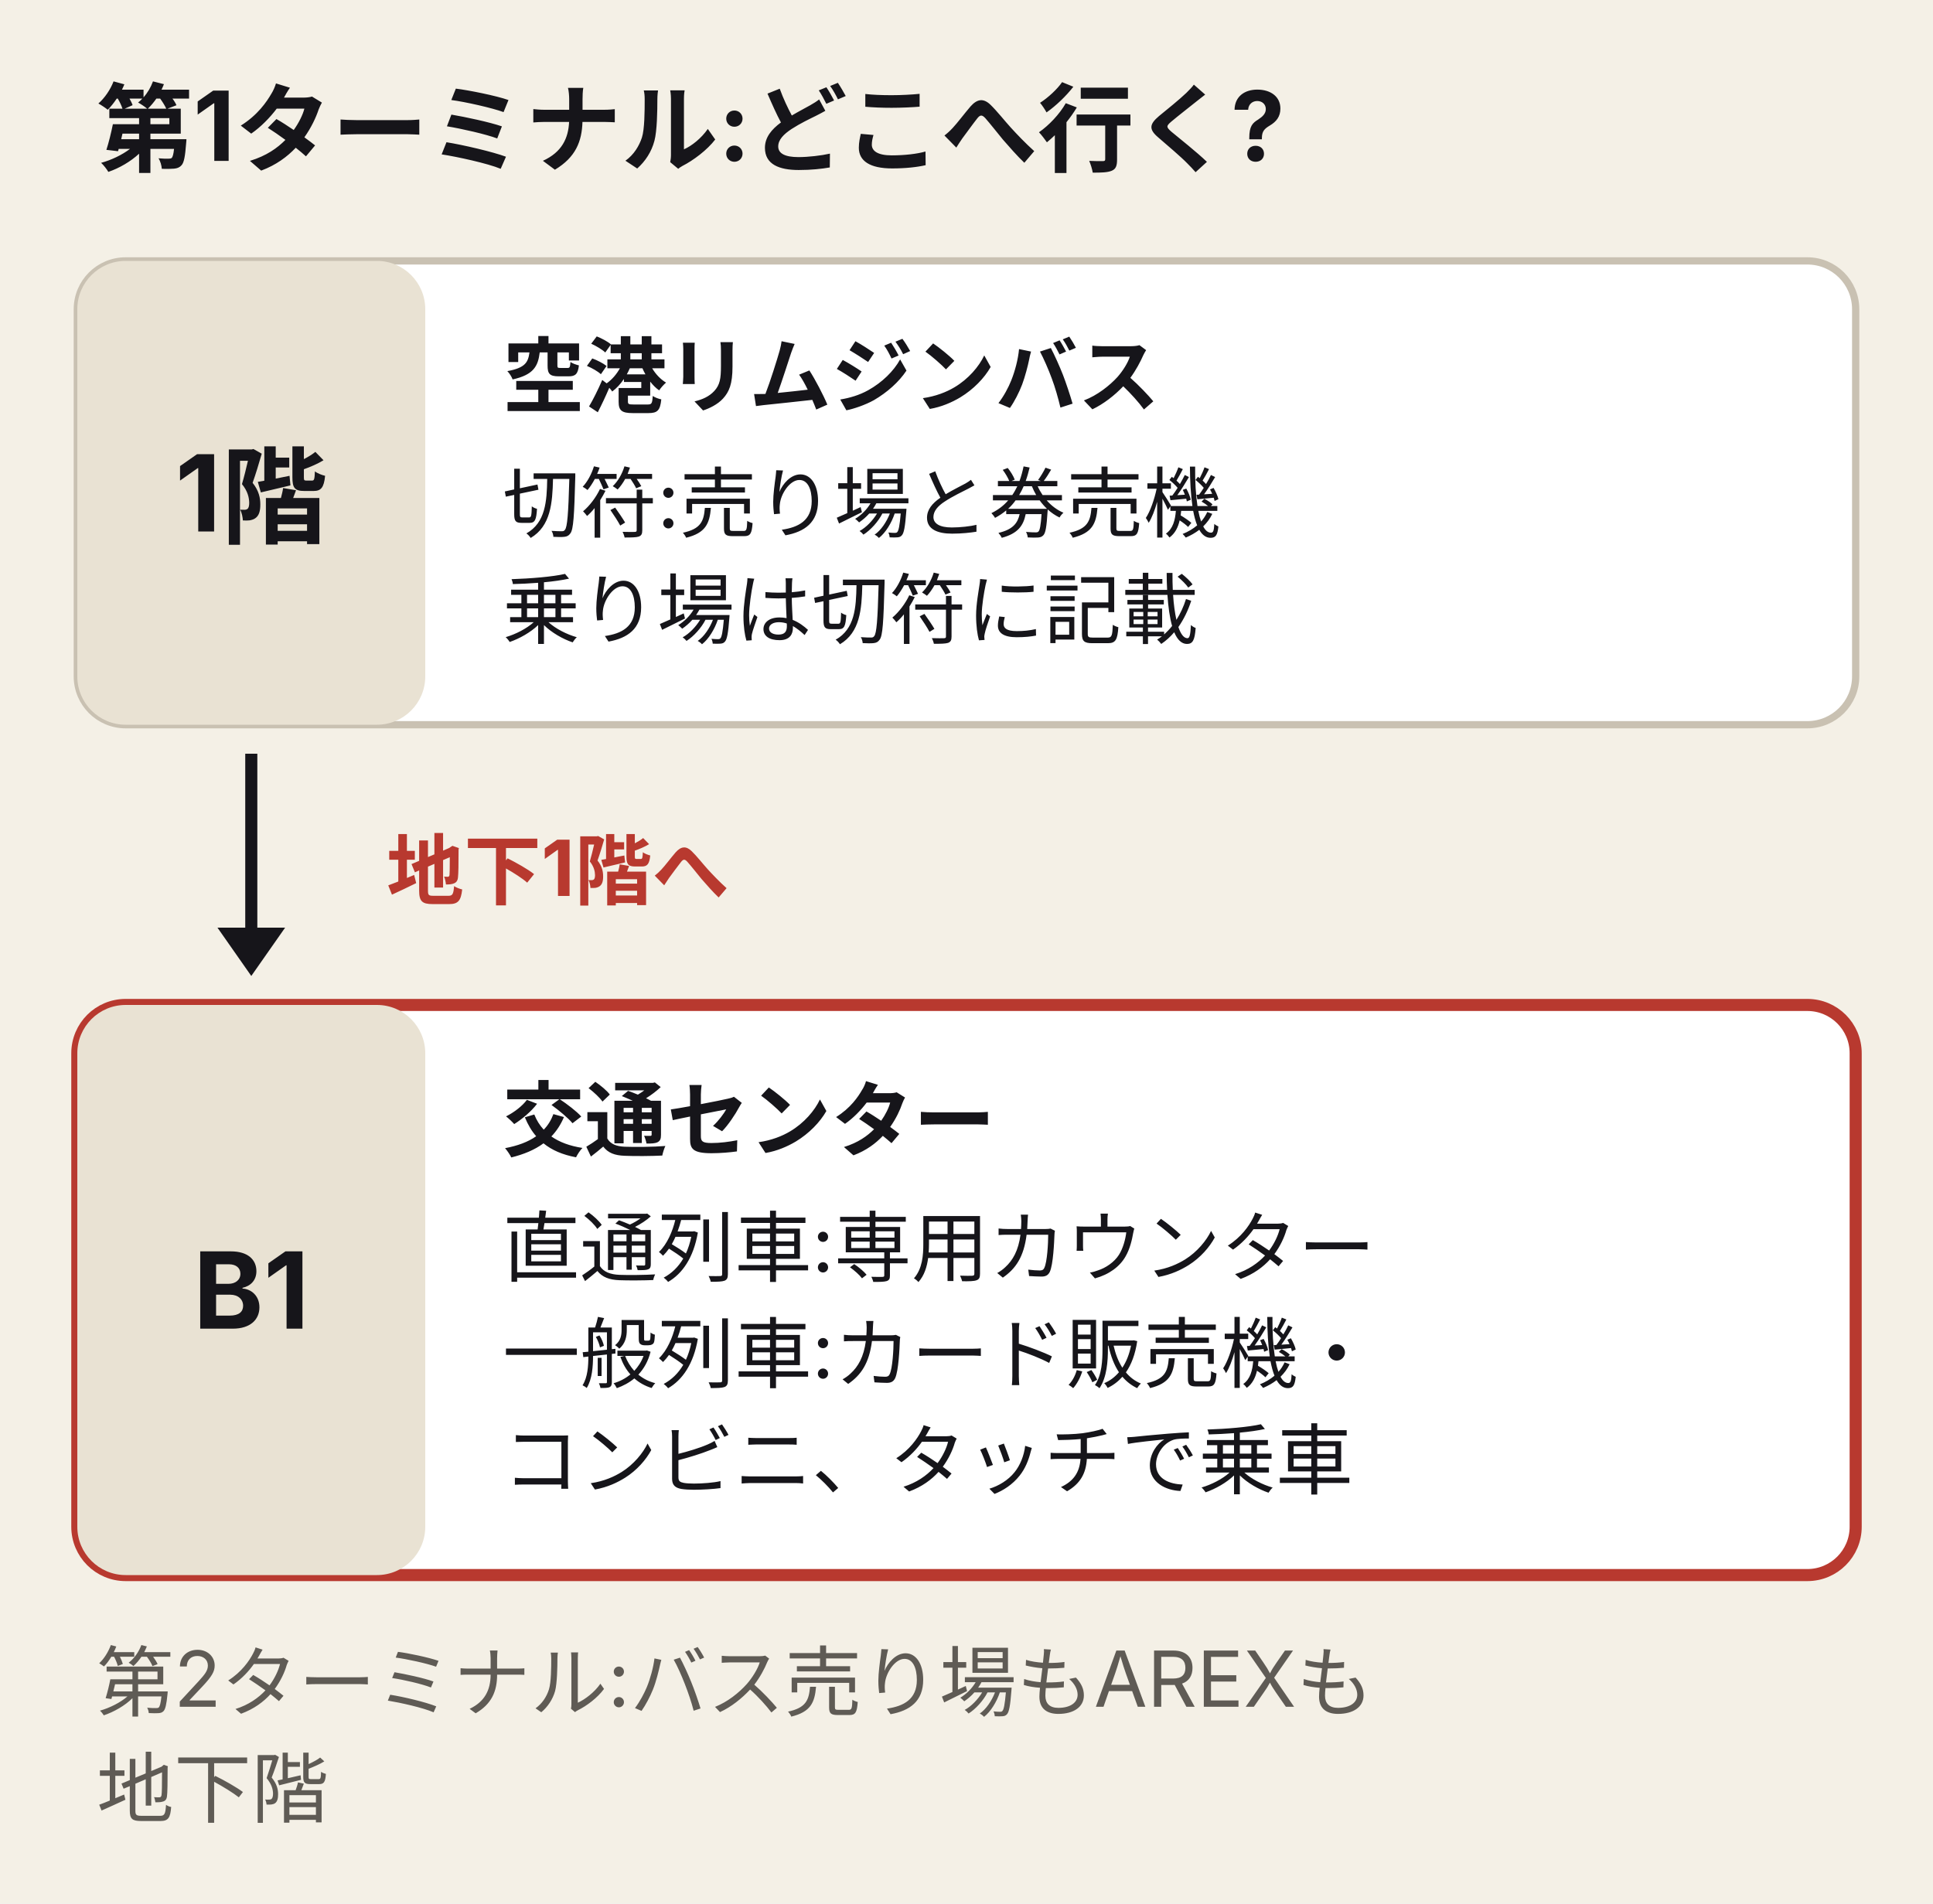
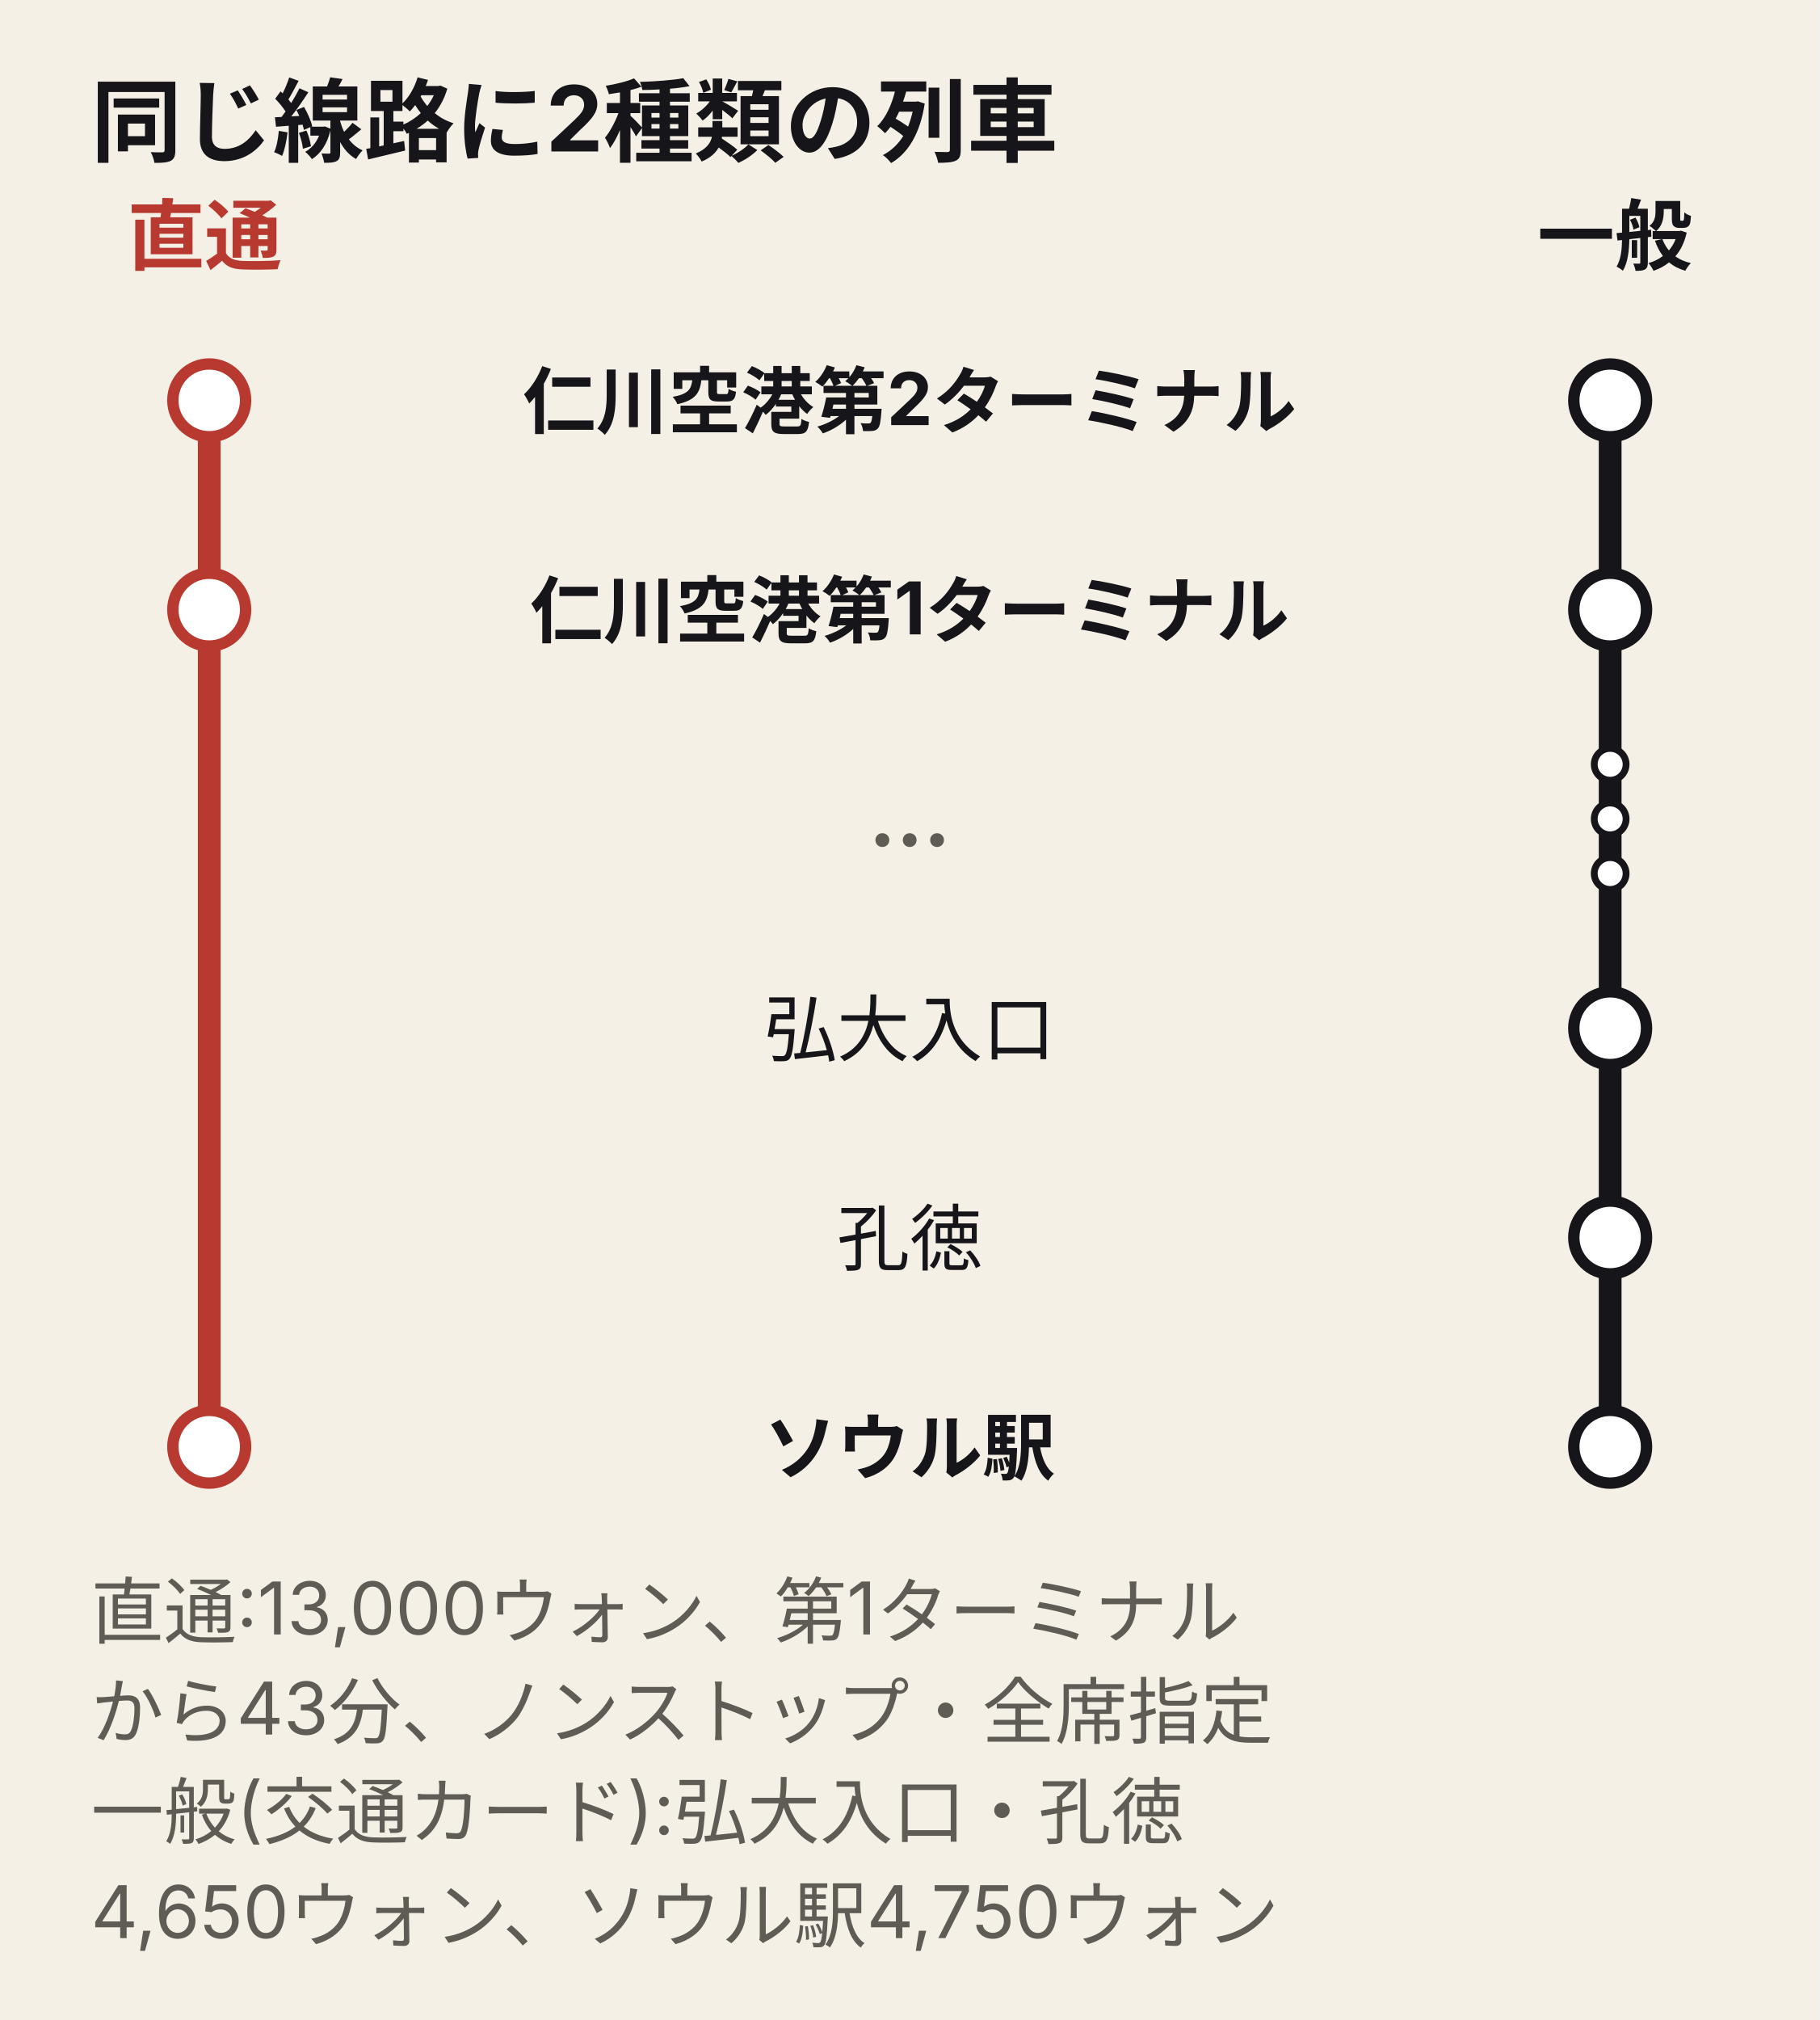
- <svg xmlns="http://www.w3.org/2000/svg" viewBox="0 0 400 394" role="img" aria-label="第1ターミナル:どこへ行く?" font-family="system-ui, -apple-system, &quot;Noto Sans KR&quot;, &quot;Noto Sans JP&quot;, &quot;Noto Sans TC&quot;, sans-serif">
-   <rect width="400" height="394" fill="#f4f0e6" />
-   <text x="20" y="34" font-size="20" font-weight="700" fill="#16151a" text-anchor="start">第1ターミナル:どこへ行く?</text>
-   <rect x="16" y="54" width="368" height="96" rx="10" fill="#ffffff" stroke="#c9c1b2" stroke-width="1.5" />
-   <rect x="16" y="54" width="72" height="96" rx="10" fill="#e9e2d3" stroke="none" stroke-width="0" />
-   <text x="52" y="110.0" font-size="22" font-weight="700" fill="#16151a" text-anchor="middle">1階</text>
-   <text x="104" y="84" font-size="17" font-weight="700" fill="#16151a" text-anchor="start">空港リムジンバス</text>
-   <text x="104" y="110" font-size="16" font-weight="400" fill="#16151a" text-anchor="start">切符:売り場と券売機</text>
-   <text x="104" y="132" font-size="16" font-weight="400" fill="#16151a" text-anchor="start">乗り場は切符に記載</text>
-   <line x1="52" y1="156" x2="52" y2="194" stroke="#16151a" stroke-width="2.5" />
-   <path d="M45,192 L52,202 L59,192 z" fill="#16151a" />
-   <text x="80" y="186" font-size="16" font-weight="700" fill="#b8392f" text-anchor="start">地下1階へ</text>
-   <rect x="16" y="208" width="368" height="118" rx="10" fill="#ffffff" stroke="#b8392f" stroke-width="2.5" />
-   <rect x="16" y="208" width="72" height="118" rx="10" fill="#e9e2d3" stroke="none" stroke-width="0" />
-   <text x="52" y="275.0" font-size="22" font-weight="700" fill="#16151a" text-anchor="middle">B1</text>
-   <text x="104" y="238" font-size="17" font-weight="700" fill="#16151a" text-anchor="start">交通センター</text>
-   <text x="104" y="264" font-size="16" font-weight="400" fill="#16151a" text-anchor="start">直通列車:専用カウンター</text>
-   <text x="104" y="286" font-size="16" font-weight="400" fill="#16151a" text-anchor="start">一般列車:カード販売機・</text>
-   <text x="104" y="308" font-size="16" font-weight="400" fill="#16151a" text-anchor="start">コンビニ、タッチで乗車</text>
-   <text x="20" y="354" font-size="16" font-weight="400" fill="#5f5b55" text-anchor="start">第2ターミナル:バス売り場もAREXも</text>
-   <text x="20" y="376" font-size="16" font-weight="400" fill="#5f5b55" text-anchor="start">地下階</text>
+ <svg xmlns="http://www.w3.org/2000/svg" viewBox="0 0 400 444" role="img" aria-label="同じ線路に2種類の列車" font-family="system-ui, -apple-system, &quot;Noto Sans KR&quot;, &quot;Noto Sans JP&quot;, &quot;Noto Sans TC&quot;, sans-serif">
+   <rect width="400" height="444" fill="#f4f0e6" />
+   <text x="20" y="34" font-size="20" font-weight="700" fill="#16151a" text-anchor="start">同じ線路に2種類の列車</text>
+   <text x="28" y="58" font-size="17" font-weight="700" fill="#b8392f" text-anchor="start">直通</text>
+   <text x="372" y="58" font-size="17" font-weight="700" fill="#16151a" text-anchor="end">一般</text>
+   <line x1="46" y1="88" x2="46" y2="318" stroke="#b8392f" stroke-width="5" />
+   <line x1="354" y1="88" x2="354" y2="318" stroke="#16151a" stroke-width="5" />
+   <text x="200" y="94" font-size="16" font-weight="700" fill="#16151a" text-anchor="middle">仁川空港第2ターミナル</text>
+   <circle cx="354" cy="88" r="8" fill="#ffffff" stroke="#16151a" stroke-width="2.5" />
+   <circle cx="46" cy="88" r="8" fill="#ffffff" stroke="#b8392f" stroke-width="2.5" />
+   <text x="200" y="140" font-size="16" font-weight="700" fill="#16151a" text-anchor="middle">仁川空港第1ターミナル</text>
+   <circle cx="354" cy="134" r="8" fill="#ffffff" stroke="#16151a" stroke-width="2.5" />
+   <circle cx="46" cy="134" r="8" fill="#ffffff" stroke="#b8392f" stroke-width="2.5" />
+   <text x="200" y="186" font-size="18" font-weight="700" fill="#5f5b55" text-anchor="middle">…</text>
+   <circle cx="354" cy="168" r="3.5" fill="#ffffff" stroke="#16151a" stroke-width="1.5" />
+   <circle cx="354" cy="180" r="3.5" fill="#ffffff" stroke="#16151a" stroke-width="1.5" />
+   <circle cx="354" cy="192" r="3.5" fill="#ffffff" stroke="#16151a" stroke-width="1.5" />
+   <text x="200" y="232" font-size="16" font-weight="400" fill="#16151a" text-anchor="middle">弘大入口</text>
+   <circle cx="354" cy="226" r="8" fill="#ffffff" stroke="#16151a" stroke-width="2.5" />
+   <text x="200" y="278" font-size="16" font-weight="400" fill="#16151a" text-anchor="middle">孔徳</text>
+   <circle cx="354" cy="272" r="8" fill="#ffffff" stroke="#16151a" stroke-width="2.5" />
+   <text x="200" y="324" font-size="16" font-weight="700" fill="#16151a" text-anchor="middle">ソウル駅</text>
+   <circle cx="354" cy="318" r="8" fill="#ffffff" stroke="#16151a" stroke-width="2.5" />
+   <circle cx="46" cy="318" r="8" fill="#ffffff" stroke="#b8392f" stroke-width="2.5" />
+   <text x="20" y="360" font-size="16" font-weight="400" fill="#5f5b55" text-anchor="start">直通:13,000ウォン、第1ターミナル</text>
+   <text x="20" y="382" font-size="16" font-weight="400" fill="#5f5b55" text-anchor="start">から43分、ノンストップ・全席指定</text>
+   <text x="20" y="404" font-size="16" font-weight="400" fill="#5f5b55" text-anchor="start">一般(交通カード):弘大入口・孔徳</text>
+   <text x="20" y="426" font-size="16" font-weight="400" fill="#5f5b55" text-anchor="start">4,650ウォン、ソウル駅4,750ウォン</text>
</svg>
